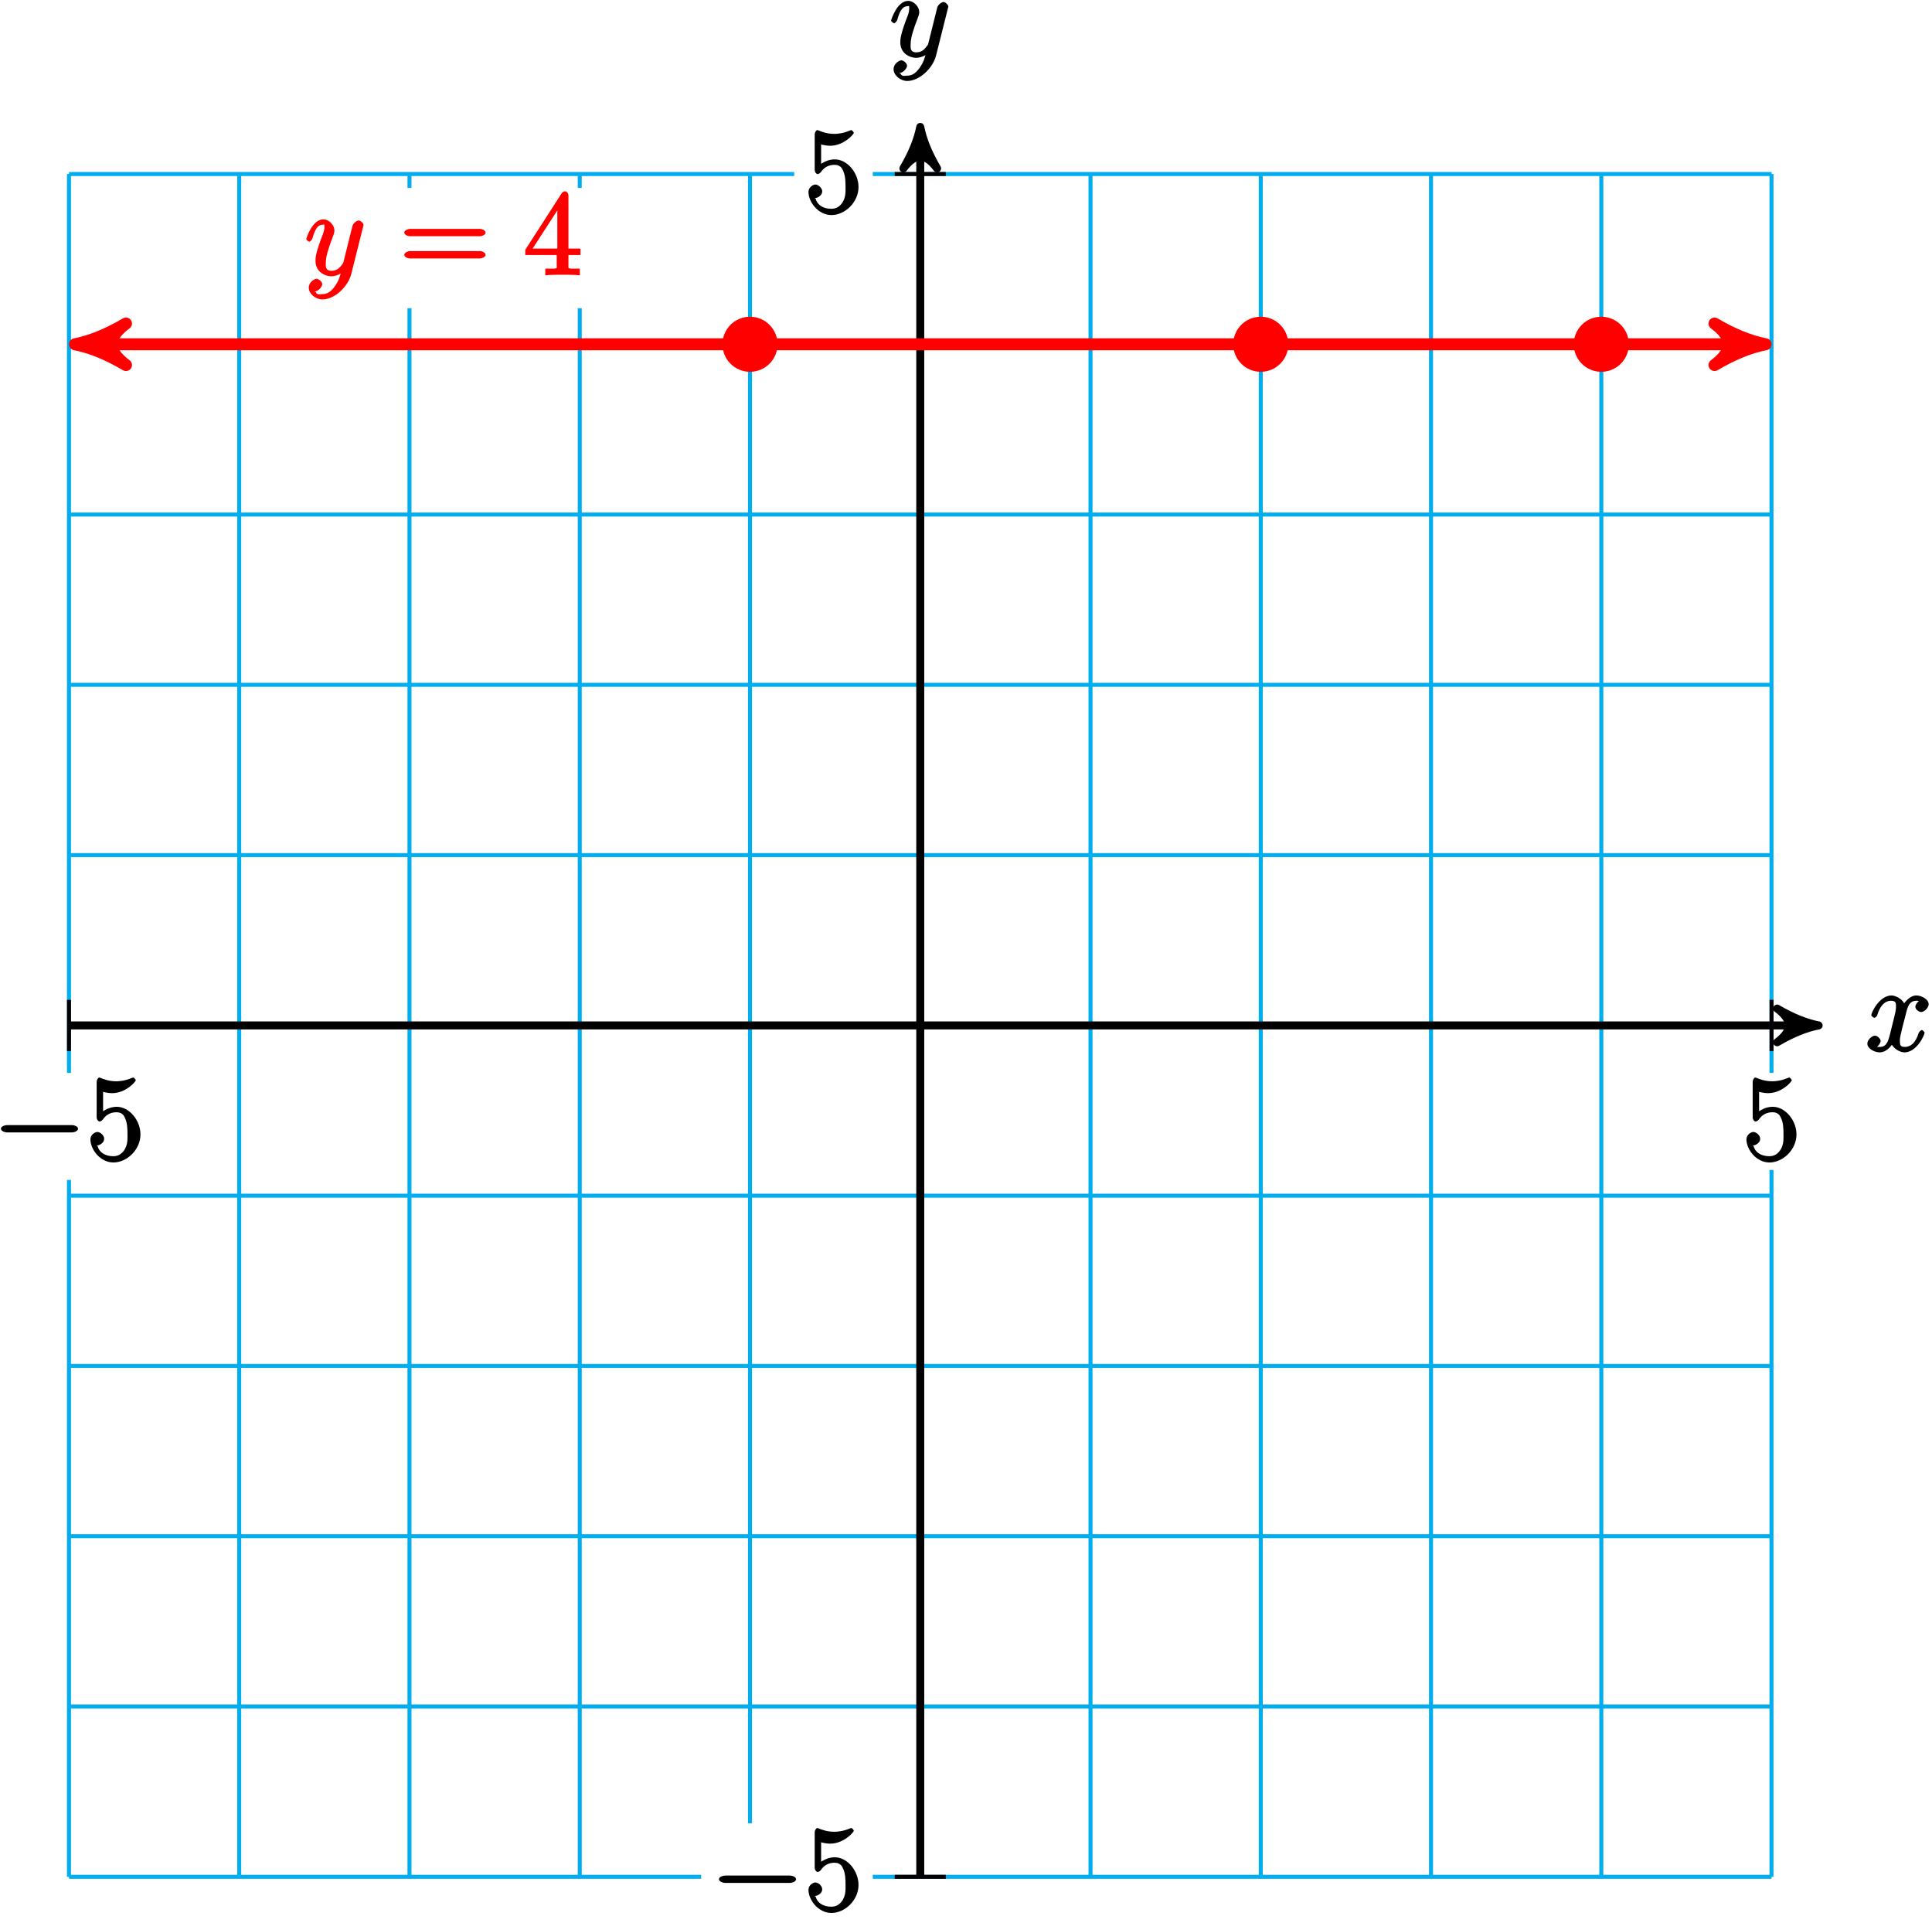
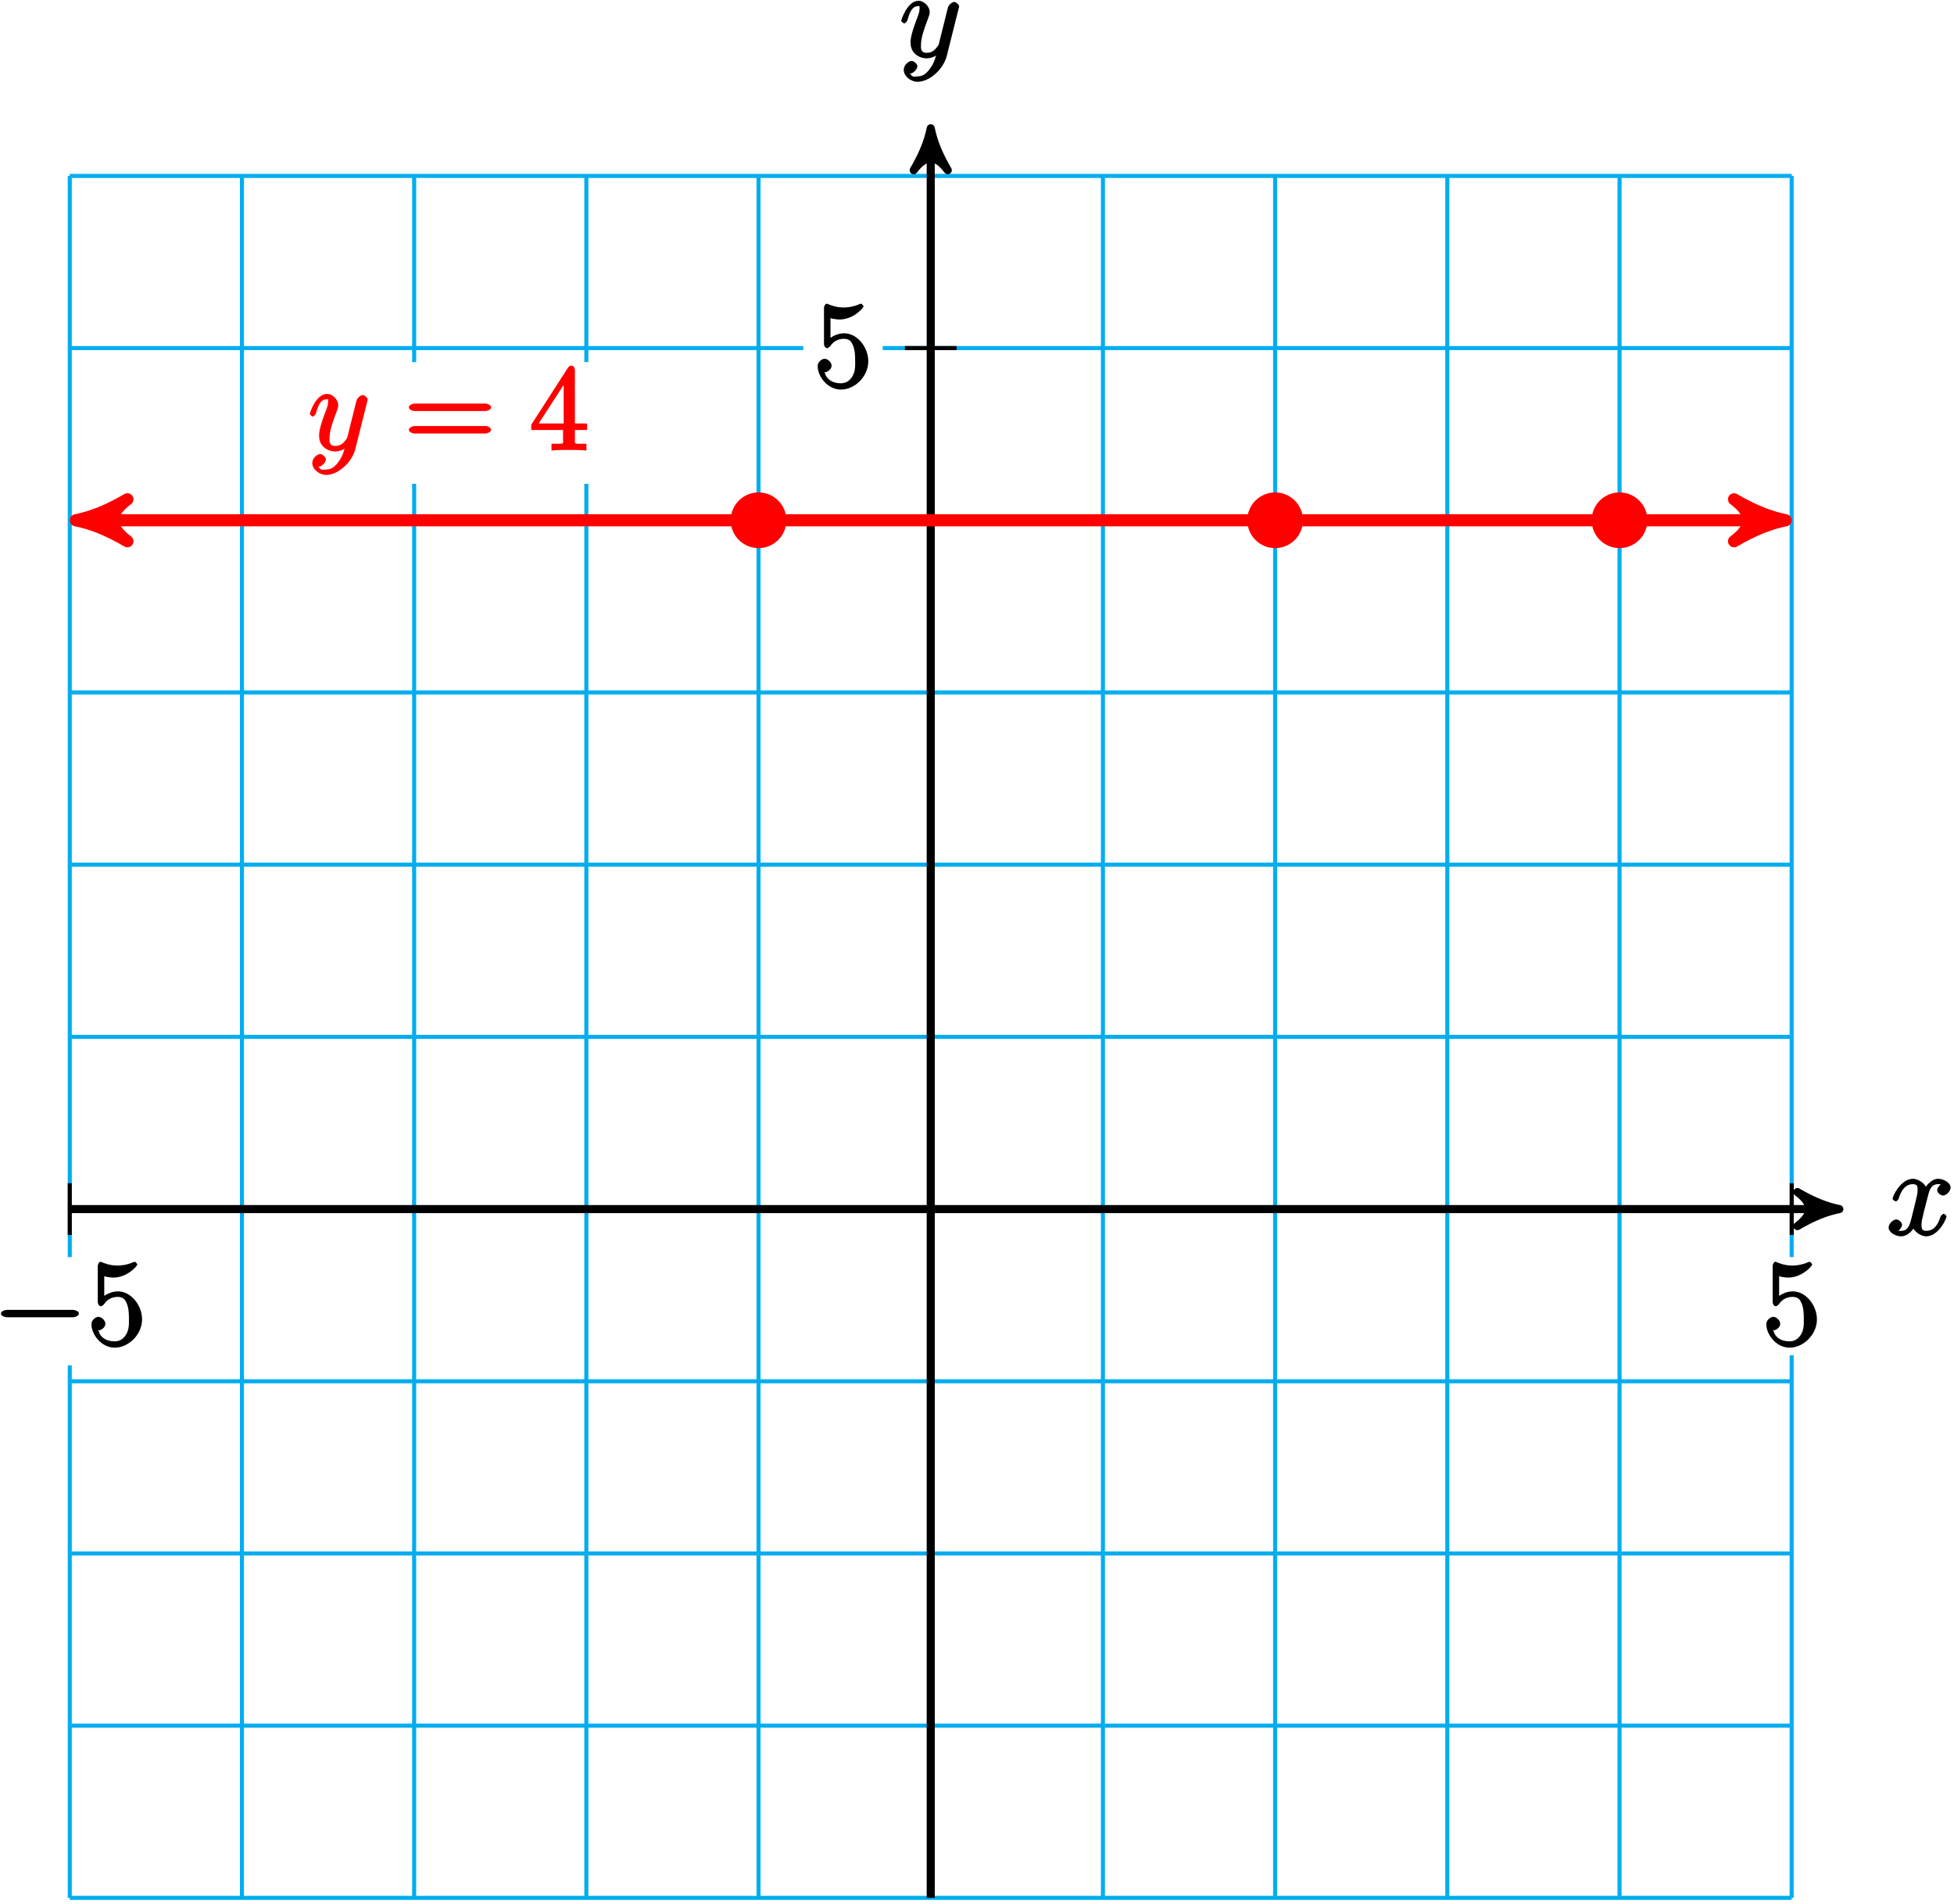
- <svg xmlns="http://www.w3.org/2000/svg" xmlns:xlink="http://www.w3.org/1999/xlink" width="193pt" height="192pt" viewBox="0 0 193 192" version="1.1">
+ <svg xmlns="http://www.w3.org/2000/svg" xmlns:xlink="http://www.w3.org/1999/xlink" width="193pt" height="188pt" viewBox="0 0 193 188" version="1.1">
  <defs>
    <g>
      <symbol overflow="visible" id="glyph0-0">
        <path style="stroke:none;" d="" />
      </symbol>
      <symbol overflow="visible" id="glyph0-1">
        <path style="stroke:none;" d="M 5.672 -5.172 C 5.281 -5.109 4.969 -4.656 4.969 -4.438 C 4.969 -4.141 5.359 -3.906 5.531 -3.906 C 5.891 -3.906 6.297 -4.359 6.297 -4.688 C 6.297 -5.188 5.562 -5.562 5.062 -5.562 C 4.344 -5.562 3.766 -4.703 3.656 -4.469 L 3.984 -4.469 C 3.703 -5.359 2.812 -5.562 2.594 -5.562 C 1.375 -5.562 0.562 -3.844 0.562 -3.578 C 0.562 -3.531 0.781 -3.328 0.859 -3.328 C 0.953 -3.328 1.094 -3.438 1.156 -3.578 C 1.562 -4.922 2.219 -5.031 2.562 -5.031 C 3.094 -5.031 3.031 -4.672 3.031 -4.391 C 3.031 -4.125 2.969 -3.844 2.828 -3.281 L 2.422 -1.641 C 2.234 -0.922 2.062 -0.422 1.422 -0.422 C 1.359 -0.422 1.172 -0.375 0.922 -0.531 L 0.812 -0.281 C 1.25 -0.359 1.5 -0.859 1.5 -1 C 1.5 -1.25 1.156 -1.547 0.938 -1.547 C 0.641 -1.547 0.172 -1.141 0.172 -0.75 C 0.172 -0.25 0.891 0.125 1.406 0.125 C 1.984 0.125 2.5 -0.375 2.75 -0.859 L 2.469 -0.969 C 2.672 -0.266 3.438 0.125 3.875 0.125 C 5.094 0.125 5.891 -1.594 5.891 -1.859 C 5.891 -1.906 5.688 -2.109 5.625 -2.109 C 5.516 -2.109 5.328 -1.906 5.297 -1.812 C 4.969 -0.75 4.453 -0.422 3.906 -0.422 C 3.484 -0.422 3.422 -0.578 3.422 -1.062 C 3.422 -1.328 3.469 -1.516 3.656 -2.312 L 4.078 -3.938 C 4.25 -4.656 4.5 -5.031 5.062 -5.031 C 5.078 -5.031 5.297 -5.062 5.547 -4.906 Z M 5.672 -5.172 " />
      </symbol>
      <symbol overflow="visible" id="glyph0-2">
        <path style="stroke:none;" d="M 3.031 1.094 C 2.703 1.547 2.359 1.906 1.766 1.906 C 1.625 1.906 1.203 2.031 1.109 1.703 C 0.906 1.641 0.969 1.641 0.984 1.641 C 1.344 1.641 1.75 1.188 1.75 0.906 C 1.75 0.641 1.359 0.375 1.188 0.375 C 0.984 0.375 0.406 0.688 0.406 1.266 C 0.406 1.875 1.094 2.438 1.766 2.438 C 2.969 2.438 4.328 1.188 4.656 -0.125 L 5.828 -4.797 C 5.844 -4.859 5.875 -4.922 5.875 -5 C 5.875 -5.172 5.562 -5.453 5.391 -5.453 C 5.281 -5.453 4.859 -5.25 4.766 -4.891 L 3.891 -1.375 C 3.828 -1.156 3.875 -1.25 3.781 -1.109 C 3.531 -0.781 3.266 -0.422 2.688 -0.422 C 2.016 -0.422 2.109 -0.922 2.109 -1.25 C 2.109 -1.922 2.438 -2.844 2.766 -3.703 C 2.891 -4.047 2.969 -4.219 2.969 -4.453 C 2.969 -4.953 2.453 -5.562 1.859 -5.562 C 0.766 -5.562 0.156 -3.688 0.156 -3.578 C 0.156 -3.531 0.375 -3.328 0.453 -3.328 C 0.562 -3.328 0.734 -3.531 0.781 -3.688 C 1.062 -4.703 1.359 -5.031 1.828 -5.031 C 1.938 -5.031 1.969 -5.172 1.969 -4.781 C 1.969 -4.469 1.844 -4.125 1.656 -3.672 C 1.078 -2.109 1.078 -1.703 1.078 -1.422 C 1.078 -0.281 2.062 0.125 2.656 0.125 C 3 0.125 3.531 -0.031 3.844 -0.344 L 3.688 -0.516 C 3.516 0.141 3.438 0.5 3.031 1.094 Z M 3.031 1.094 " />
      </symbol>
      <symbol overflow="visible" id="glyph1-0">
        <path style="stroke:none;" d="" />
      </symbol>
      <symbol overflow="visible" id="glyph1-1">
        <path style="stroke:none;" d="M 7.875 -2.75 C 8.078 -2.75 8.484 -2.875 8.484 -3.125 C 8.484 -3.359 8.078 -3.484 7.875 -3.484 L 1.406 -3.484 C 1.203 -3.484 0.781 -3.359 0.781 -3.125 C 0.781 -2.875 1.203 -2.75 1.406 -2.75 Z M 7.875 -2.75 " />
      </symbol>
      <symbol overflow="visible" id="glyph2-0">
        <path style="stroke:none;" d="" />
      </symbol>
      <symbol overflow="visible" id="glyph2-1">
        <path style="stroke:none;" d="M 1.531 -6.844 C 2.047 -6.688 2.469 -6.672 2.594 -6.672 C 3.938 -6.672 4.953 -7.812 4.953 -7.969 C 4.953 -8.016 4.781 -8.234 4.703 -8.234 C 4.688 -8.234 4.656 -8.234 4.547 -8.188 C 3.891 -7.906 3.312 -7.859 3 -7.859 C 2.219 -7.859 1.656 -8.109 1.422 -8.203 C 1.344 -8.234 1.312 -8.234 1.297 -8.234 C 1.203 -8.234 1.047 -8.016 1.047 -7.812 L 1.047 -4.266 C 1.047 -4.047 1.203 -3.844 1.344 -3.844 C 1.406 -3.844 1.531 -3.891 1.656 -4.031 C 1.984 -4.516 2.438 -4.766 3.031 -4.766 C 3.672 -4.766 3.812 -4.328 3.906 -4.125 C 4.109 -3.656 4.125 -3.078 4.125 -2.625 C 4.125 -2.156 4.172 -1.594 3.844 -1.047 C 3.578 -0.625 3.234 -0.375 2.703 -0.375 C 1.906 -0.375 1.297 -0.75 1.141 -1.391 C 0.984 -1.453 1.047 -1.453 1.109 -1.453 C 1.312 -1.453 1.797 -1.703 1.797 -2.109 C 1.797 -2.453 1.406 -2.797 1.109 -2.797 C 0.891 -2.797 0.422 -2.531 0.422 -2.062 C 0.422 -1.047 1.406 0.25 2.719 0.25 C 4.078 0.25 5.422 -1.031 5.422 -2.547 C 5.422 -3.969 4.297 -5.312 3.047 -5.312 C 2.359 -5.312 1.719 -4.953 1.406 -4.625 L 1.688 -4.516 L 1.688 -6.797 Z M 1.531 -6.844 " />
      </symbol>
      <symbol overflow="visible" id="glyph2-2">
        <path style="stroke:none;" d="M 8.062 -3.875 C 8.234 -3.875 8.609 -4.016 8.609 -4.234 C 8.609 -4.453 8.25 -4.609 8.062 -4.609 L 1.031 -4.609 C 0.859 -4.609 0.484 -4.453 0.484 -4.25 C 0.484 -4.016 0.844 -3.875 1.031 -3.875 Z M 8.062 -1.656 C 8.234 -1.656 8.609 -1.797 8.609 -2.016 C 8.609 -2.234 8.25 -2.391 8.062 -2.391 L 1.031 -2.391 C 0.859 -2.391 0.484 -2.234 0.484 -2.016 C 0.484 -1.797 0.844 -1.656 1.031 -1.656 Z M 8.062 -1.656 " />
      </symbol>
      <symbol overflow="visible" id="glyph2-3">
        <path style="stroke:none;" d="M 4.469 -7.922 C 4.469 -8.156 4.312 -8.359 4.141 -8.359 C 4.047 -8.359 3.891 -8.312 3.797 -8.172 L 0.156 -2.516 L 0.156 -2 L 3.297 -2 L 3.297 -1.047 C 3.297 -0.609 3.438 -0.641 2.562 -0.641 L 2.156 -0.641 L 2.156 0.031 C 2.609 -0.031 3.547 -0.031 3.891 -0.031 C 4.219 -0.031 5.172 -0.031 5.609 0.031 L 5.609 -0.641 L 5.219 -0.641 C 4.344 -0.641 4.469 -0.609 4.469 -1.047 L 4.469 -2 L 5.672 -2 L 5.672 -2.641 L 4.469 -2.641 Z M 3.359 -7 L 3.359 -2.641 L 0.891 -2.641 L 3.641 -6.891 Z M 3.359 -7 " />
      </symbol>
    </g>
  </defs>
  <g id="surface1">
-     <path style="fill:none;stroke-width:0.399;stroke-linecap:butt;stroke-linejoin:miter;stroke:rgb(0%,67.839%,93.729%);stroke-opacity:1;stroke-miterlimit:10;" d="M -85.039 -85.041 L 85.043 -85.041 M -85.039 -68.033 L 85.043 -68.033 M -85.039 -51.025 L 85.043 -51.025 M -85.039 -34.017 L 85.043 -34.017 M -85.039 -17.01 L 85.043 -17.01 M -85.039 -0.002 L 85.043 -0.002 M -85.039 17.01 L 85.043 17.01 M -85.039 34.018 L 85.043 34.018 M -85.039 51.025 L 85.043 51.025 M -85.039 68.033 L 85.043 68.033 M -85.039 85.037 L 85.043 85.037 M -85.039 -85.041 L -85.039 85.041 M -68.032 -85.041 L -68.032 85.041 M -51.024 -85.041 L -51.024 85.041 M -34.016 -85.041 L -34.016 85.041 M -17.008 -85.041 L -17.008 85.041 M -0 -85.041 L -0 85.041 M 17.008 -85.041 L 17.008 85.041 M 34.015 -85.041 L 34.015 85.041 M 51.023 -85.041 L 51.023 85.041 M 68.035 -85.041 L 68.035 85.041 M 85.035 -85.041 L 85.035 85.041 " transform="matrix(1,0,0,-1,91.93,102.42)" />
-     <path style="fill:none;stroke-width:0.797;stroke-linecap:butt;stroke-linejoin:miter;stroke:rgb(0%,0%,0%);stroke-opacity:1;stroke-miterlimit:10;" d="M -85.039 -0.002 L 88.711 -0.002 " transform="matrix(1,0,0,-1,91.93,102.42)" />
-     <path style="fill-rule:nonzero;fill:rgb(0%,0%,0%);fill-opacity:1;stroke-width:0.797;stroke-linecap:butt;stroke-linejoin:round;stroke:rgb(0%,0%,0%);stroke-opacity:1;stroke-miterlimit:10;" d="M 1.037 -0.002 C -0.26 0.26 -1.553 0.775 -3.108 1.682 C -1.553 0.518 -1.553 -0.517 -3.108 -1.685 C -1.553 -0.775 -0.26 -0.26 1.037 -0.002 Z M 1.037 -0.002 " transform="matrix(1,0,0,-1,180.6392,102.42)" />
+     <path style="fill:none;stroke-width:0.399;stroke-linecap:butt;stroke-linejoin:miter;stroke:rgb(0%,67.839%,93.729%);stroke-opacity:1;stroke-miterlimit:10;" d="M -85.039 -68.033 L 85.043 -68.033 M -85.039 -51.025 L 85.043 -51.025 M -85.039 -34.017 L 85.043 -34.017 M -85.039 -17.01 L 85.043 -17.01 M -85.039 -0.002 L 85.043 -0.002 M -85.039 17.01 L 85.043 17.01 M -85.039 34.018 L 85.043 34.018 M -85.039 51.025 L 85.043 51.025 M -85.039 68.033 L 85.043 68.033 M -85.039 85.041 L 85.043 85.041 M -85.039 102.045 L 85.043 102.045 M -85.039 -68.033 L -85.039 102.049 M -68.032 -68.033 L -68.032 102.049 M -51.024 -68.033 L -51.024 102.049 M -34.016 -68.033 L -34.016 102.049 M -17.008 -68.033 L -17.008 102.049 M -0 -68.033 L -0 102.049 M 17.008 -68.033 L 17.008 102.049 M 34.015 -68.033 L 34.015 102.049 M 51.023 -68.033 L 51.023 102.049 M 68.035 -68.033 L 68.035 102.049 M 85.035 -68.033 L 85.035 102.049 " transform="matrix(1,0,0,-1,91.93,119.42)" />
+     <path style="fill:none;stroke-width:0.797;stroke-linecap:butt;stroke-linejoin:miter;stroke:rgb(0%,0%,0%);stroke-opacity:1;stroke-miterlimit:10;" d="M -85.039 -0.002 L 88.711 -0.002 " transform="matrix(1,0,0,-1,91.93,119.42)" />
+     <path style="fill-rule:nonzero;fill:rgb(0%,0%,0%);fill-opacity:1;stroke-width:0.797;stroke-linecap:butt;stroke-linejoin:round;stroke:rgb(0%,0%,0%);stroke-opacity:1;stroke-miterlimit:10;" d="M 1.037 -0.002 C -0.26 0.26 -1.553 0.775 -3.108 1.682 C -1.553 0.518 -1.553 -0.517 -3.108 -1.685 C -1.553 -0.775 -0.26 -0.26 1.037 -0.002 Z M 1.037 -0.002 " transform="matrix(1,0,0,-1,180.6392,119.42)" />
    <g style="fill:rgb(0%,0%,0%);fill-opacity:1;">
-       <use xlink:href="#glyph0-1" x="186.37" y="104.99" />
+       <use xlink:href="#glyph0-1" x="186.37" y="121.99" />
    </g>
-     <path style="fill:none;stroke-width:0.797;stroke-linecap:butt;stroke-linejoin:miter;stroke:rgb(0%,0%,0%);stroke-opacity:1;stroke-miterlimit:10;" d="M -0 -85.041 L -0 88.709 " transform="matrix(1,0,0,-1,91.93,102.42)" />
-     <path style="fill-rule:nonzero;fill:rgb(0%,0%,0%);fill-opacity:1;stroke-width:0.797;stroke-linecap:butt;stroke-linejoin:round;stroke:rgb(0%,0%,0%);stroke-opacity:1;stroke-miterlimit:10;" d="M 1.035 0 C -0.258 0.258 -1.555 0.778 -3.11 1.684 C -1.555 0.52 -1.555 -0.519 -3.11 -1.683 C -1.555 -0.777 -0.258 -0.258 1.035 0 Z M 1.035 0 " transform="matrix(0,-1,-1,0,91.93,13.7108)" />
+     <path style="fill:none;stroke-width:0.797;stroke-linecap:butt;stroke-linejoin:miter;stroke:rgb(0%,0%,0%);stroke-opacity:1;stroke-miterlimit:10;" d="M -0 -68.033 L -0 105.717 " transform="matrix(1,0,0,-1,91.93,119.42)" />
+     <path style="fill-rule:nonzero;fill:rgb(0%,0%,0%);fill-opacity:1;stroke-width:0.797;stroke-linecap:butt;stroke-linejoin:round;stroke:rgb(0%,0%,0%);stroke-opacity:1;stroke-miterlimit:10;" d="M 1.035 0 C -0.258 0.258 -1.555 0.778 -3.11 1.684 C -1.555 0.52 -1.555 -0.519 -3.11 -1.683 C -1.555 -0.777 -0.258 -0.258 1.035 0 Z M 1.035 0 " transform="matrix(0,-1,-1,0,91.93,13.70255)" />
    <g style="fill:rgb(0%,0%,0%);fill-opacity:1;">
-       <use xlink:href="#glyph0-2" x="88.86" y="5.65" />
+       <use xlink:href="#glyph0-2" x="88.86" y="5.64" />
    </g>
-     <path style="fill:none;stroke-width:0.399;stroke-linecap:butt;stroke-linejoin:miter;stroke:rgb(0%,0%,0%);stroke-opacity:1;stroke-miterlimit:10;" d="M -85.039 2.553 L -85.039 -2.553 " transform="matrix(1,0,0,-1,91.93,102.42)" />
-     <path style=" stroke:none;fill-rule:nonzero;fill:rgb(100%,100%,100%);fill-opacity:1;" d="M -1.684 117.855 L 15.461 117.855 L 15.461 107.164 L -1.684 107.164 Z M -1.684 117.855 " />
+     <path style="fill:none;stroke-width:0.399;stroke-linecap:butt;stroke-linejoin:miter;stroke:rgb(0%,0%,0%);stroke-opacity:1;stroke-miterlimit:10;" d="M -85.039 2.553 L -85.039 -2.553 " transform="matrix(1,0,0,-1,91.93,119.42)" />
+     <path style=" stroke:none;fill-rule:nonzero;fill:rgb(100%,100%,100%);fill-opacity:1;" d="M -1.684 134.855 L 15.461 134.855 L 15.461 124.164 L -1.684 124.164 Z M -1.684 134.855 " />
    <g style="fill:rgb(0%,0%,0%);fill-opacity:1;">
-       <use xlink:href="#glyph1-1" x="-0.69" y="115.86" />
+       <use xlink:href="#glyph1-1" x="-0.69" y="132.86" />
    </g>
    <g style="fill:rgb(0%,0%,0%);fill-opacity:1;">
-       <use xlink:href="#glyph2-1" x="8.61" y="115.86" />
+       <use xlink:href="#glyph2-1" x="8.61" y="132.86" />
    </g>
-     <path style="fill:none;stroke-width:0.399;stroke-linecap:butt;stroke-linejoin:miter;stroke:rgb(0%,0%,0%);stroke-opacity:1;stroke-miterlimit:10;" d="M 2.55 -85.041 L -2.551 -85.041 " transform="matrix(1,0,0,-1,91.93,102.42)" />
-     <path style=" stroke:none;fill-rule:nonzero;fill:rgb(100%,100%,100%);fill-opacity:1;" d="M 70.043 192.809 L 87.188 192.809 L 87.188 182.113 L 70.043 182.113 Z M 70.043 192.809 " />
+     <path style="fill:none;stroke-width:0.399;stroke-linecap:butt;stroke-linejoin:miter;stroke:rgb(0%,0%,0%);stroke-opacity:1;stroke-miterlimit:10;" d="M 85.043 2.553 L 85.043 -2.553 " transform="matrix(1,0,0,-1,91.93,119.42)" />
+     <path style=" stroke:none;fill-rule:nonzero;fill:rgb(100%,100%,100%);fill-opacity:1;" d="M 173.047 133.859 L 180.895 133.859 L 180.895 124.164 L 173.047 124.164 Z M 173.047 133.859 " />
    <g style="fill:rgb(0%,0%,0%);fill-opacity:1;">
-       <use xlink:href="#glyph1-1" x="71.04" y="190.82" />
+       <use xlink:href="#glyph2-1" x="174.04" y="132.86" />
    </g>
+     <path style="fill:none;stroke-width:0.399;stroke-linecap:butt;stroke-linejoin:miter;stroke:rgb(0%,0%,0%);stroke-opacity:1;stroke-miterlimit:10;" d="M 2.55 85.041 L -2.551 85.041 " transform="matrix(1,0,0,-1,91.93,119.42)" />
+     <path style=" stroke:none;fill-rule:nonzero;fill:rgb(100%,100%,100%);fill-opacity:1;" d="M 79.34 39.227 L 87.188 39.227 L 87.188 29.531 L 79.34 29.531 Z M 79.34 39.227 " />
    <g style="fill:rgb(0%,0%,0%);fill-opacity:1;">
-       <use xlink:href="#glyph2-1" x="80.34" y="190.82" />
+       <use xlink:href="#glyph2-1" x="80.34" y="38.23" />
    </g>
-     <path style="fill:none;stroke-width:0.399;stroke-linecap:butt;stroke-linejoin:miter;stroke:rgb(0%,0%,0%);stroke-opacity:1;stroke-miterlimit:10;" d="M 85.043 2.553 L 85.043 -2.553 " transform="matrix(1,0,0,-1,91.93,102.42)" />
-     <path style=" stroke:none;fill-rule:nonzero;fill:rgb(100%,100%,100%);fill-opacity:1;" d="M 173.047 116.859 L 180.895 116.859 L 180.895 107.164 L 173.047 107.164 Z M 173.047 116.859 " />
-     <g style="fill:rgb(0%,0%,0%);fill-opacity:1;">
-       <use xlink:href="#glyph2-1" x="174.04" y="115.86" />
-     </g>
-     <path style="fill:none;stroke-width:0.399;stroke-linecap:butt;stroke-linejoin:miter;stroke:rgb(0%,0%,0%);stroke-opacity:1;stroke-miterlimit:10;" d="M 2.55 85.041 L -2.551 85.041 " transform="matrix(1,0,0,-1,91.93,102.42)" />
-     <path style=" stroke:none;fill-rule:nonzero;fill:rgb(100%,100%,100%);fill-opacity:1;" d="M 79.34 22.227 L 87.188 22.227 L 87.188 12.531 L 79.34 12.531 Z M 79.34 22.227 " />
-     <g style="fill:rgb(0%,0%,0%);fill-opacity:1;">
-       <use xlink:href="#glyph2-1" x="80.34" y="21.23" />
-     </g>
-     <path style="fill-rule:nonzero;fill:rgb(100%,0%,0%);fill-opacity:1;stroke-width:0.399;stroke-linecap:butt;stroke-linejoin:miter;stroke:rgb(100%,0%,0%);stroke-opacity:1;stroke-miterlimit:10;" d="M -14.457 68.033 C -14.457 69.443 -15.598 70.584 -17.008 70.584 C -18.418 70.584 -19.559 69.443 -19.559 68.033 C -19.559 66.623 -18.418 65.483 -17.008 65.483 C -15.598 65.483 -14.457 66.623 -14.457 68.033 Z M -14.457 68.033 " transform="matrix(1,0,0,-1,91.93,102.42)" />
-     <path style="fill-rule:nonzero;fill:rgb(100%,0%,0%);fill-opacity:1;stroke-width:0.399;stroke-linecap:butt;stroke-linejoin:miter;stroke:rgb(100%,0%,0%);stroke-opacity:1;stroke-miterlimit:10;" d="M 36.566 68.033 C 36.566 69.443 35.425 70.584 34.015 70.584 C 32.609 70.584 31.465 69.443 31.465 68.033 C 31.465 66.623 32.609 65.483 34.015 65.483 C 35.425 65.483 36.566 66.623 36.566 68.033 Z M 36.566 68.033 " transform="matrix(1,0,0,-1,91.93,102.42)" />
-     <path style="fill-rule:nonzero;fill:rgb(100%,0%,0%);fill-opacity:1;stroke-width:0.399;stroke-linecap:butt;stroke-linejoin:miter;stroke:rgb(100%,0%,0%);stroke-opacity:1;stroke-miterlimit:10;" d="M 70.586 68.033 C 70.586 69.443 69.441 70.584 68.035 70.584 C 66.625 70.584 65.48 69.443 65.48 68.033 C 65.48 66.623 66.625 65.483 68.035 65.483 C 69.441 65.483 70.586 66.623 70.586 68.033 Z M 70.586 68.033 " transform="matrix(1,0,0,-1,91.93,102.42)" />
-     <path style="fill:none;stroke-width:1.196;stroke-linecap:butt;stroke-linejoin:miter;stroke:rgb(100%,0%,0%);stroke-opacity:1;stroke-miterlimit:10;" d="M -83.168 68.033 L 83.168 68.033 " transform="matrix(1,0,0,-1,91.93,102.42)" />
-     <path style="fill-rule:nonzero;fill:rgb(100%,0%,0%);fill-opacity:1;stroke-width:1.196;stroke-linecap:butt;stroke-linejoin:round;stroke:rgb(100%,0%,0%);stroke-opacity:1;stroke-miterlimit:10;" d="M 1.273 -0 C -0.32 0.32 -1.914 0.957 -3.824 2.074 C -1.914 0.636 -1.914 -0.637 -3.824 -2.071 C -1.914 -0.957 -0.32 -0.321 1.273 -0 Z M 1.273 -0 " transform="matrix(-1,0,0,1,8.76171,34.38698)" />
-     <path style="fill-rule:nonzero;fill:rgb(100%,0%,0%);fill-opacity:1;stroke-width:1.196;stroke-linecap:butt;stroke-linejoin:round;stroke:rgb(100%,0%,0%);stroke-opacity:1;stroke-miterlimit:10;" d="M 1.277 0 C -0.317 0.321 -1.915 0.957 -3.825 2.071 C -1.915 0.637 -1.915 -0.636 -3.825 -2.074 C -1.915 -0.957 -0.317 -0.32 1.277 0 Z M 1.277 0 " transform="matrix(1,0,0,-1,175.0983,34.38698)" />
-     <path style=" stroke:none;fill-rule:nonzero;fill:rgb(100%,100%,100%);fill-opacity:1;" d="M 29.441 30.785 L 59.172 30.785 L 59.172 18.766 L 29.441 18.766 Z M 29.441 30.785 " />
+     <path style="fill-rule:nonzero;fill:rgb(100%,0%,0%);fill-opacity:1;stroke-width:0.399;stroke-linecap:butt;stroke-linejoin:miter;stroke:rgb(100%,0%,0%);stroke-opacity:1;stroke-miterlimit:10;" d="M -14.457 68.033 C -14.457 69.443 -15.598 70.584 -17.008 70.584 C -18.418 70.584 -19.559 69.443 -19.559 68.033 C -19.559 66.623 -18.418 65.483 -17.008 65.483 C -15.598 65.483 -14.457 66.623 -14.457 68.033 Z M -14.457 68.033 " transform="matrix(1,0,0,-1,91.93,119.42)" />
+     <path style="fill-rule:nonzero;fill:rgb(100%,0%,0%);fill-opacity:1;stroke-width:0.399;stroke-linecap:butt;stroke-linejoin:miter;stroke:rgb(100%,0%,0%);stroke-opacity:1;stroke-miterlimit:10;" d="M 36.566 68.033 C 36.566 69.443 35.425 70.584 34.015 70.584 C 32.609 70.584 31.465 69.443 31.465 68.033 C 31.465 66.623 32.609 65.483 34.015 65.483 C 35.425 65.483 36.566 66.623 36.566 68.033 Z M 36.566 68.033 " transform="matrix(1,0,0,-1,91.93,119.42)" />
+     <path style="fill-rule:nonzero;fill:rgb(100%,0%,0%);fill-opacity:1;stroke-width:0.399;stroke-linecap:butt;stroke-linejoin:miter;stroke:rgb(100%,0%,0%);stroke-opacity:1;stroke-miterlimit:10;" d="M 70.586 68.033 C 70.586 69.443 69.441 70.584 68.035 70.584 C 66.625 70.584 65.48 69.443 65.48 68.033 C 65.48 66.623 66.625 65.483 68.035 65.483 C 69.441 65.483 70.586 66.623 70.586 68.033 Z M 70.586 68.033 " transform="matrix(1,0,0,-1,91.93,119.42)" />
+     <path style="fill:none;stroke-width:1.196;stroke-linecap:butt;stroke-linejoin:miter;stroke:rgb(100%,0%,0%);stroke-opacity:1;stroke-miterlimit:10;" d="M -83.168 68.033 L 83.168 68.033 " transform="matrix(1,0,0,-1,91.93,119.42)" />
+     <path style="fill-rule:nonzero;fill:rgb(100%,0%,0%);fill-opacity:1;stroke-width:1.196;stroke-linecap:butt;stroke-linejoin:round;stroke:rgb(100%,0%,0%);stroke-opacity:1;stroke-miterlimit:10;" d="M 1.273 -0 C -0.32 0.32 -1.914 0.957 -3.824 2.074 C -1.914 0.636 -1.914 -0.637 -3.824 -2.071 C -1.914 -0.957 -0.32 -0.321 1.273 -0 Z M 1.273 -0 " transform="matrix(-1,0,0,1,8.76171,51.38698)" />
+     <path style="fill-rule:nonzero;fill:rgb(100%,0%,0%);fill-opacity:1;stroke-width:1.196;stroke-linecap:butt;stroke-linejoin:round;stroke:rgb(100%,0%,0%);stroke-opacity:1;stroke-miterlimit:10;" d="M 1.277 0 C -0.317 0.321 -1.915 0.957 -3.825 2.071 C -1.915 0.637 -1.915 -0.636 -3.825 -2.074 C -1.915 -0.957 -0.317 -0.32 1.277 0 Z M 1.277 0 " transform="matrix(1,0,0,-1,175.0983,51.38698)" />
+     <path style=" stroke:none;fill-rule:nonzero;fill:rgb(100%,100%,100%);fill-opacity:1;" d="M 29.441 47.785 L 59.172 47.785 L 59.172 35.766 L 29.441 35.766 Z M 29.441 47.785 " />
    <g style="fill:rgb(100%,0%,0%);fill-opacity:1;">
-       <use xlink:href="#glyph0-2" x="30.44" y="27.47" />
+       <use xlink:href="#glyph0-2" x="30.44" y="44.47" />
    </g>
    <g style="fill:rgb(100%,0%,0%);fill-opacity:1;">
-       <use xlink:href="#glyph2-2" x="39.9" y="27.47" />
+       <use xlink:href="#glyph2-2" x="39.9" y="44.47" />
    </g>
    <g style="fill:rgb(100%,0%,0%);fill-opacity:1;">
-       <use xlink:href="#glyph2-3" x="52.316" y="27.47" />
+       <use xlink:href="#glyph2-3" x="52.316" y="44.47" />
    </g>
  </g>
</svg>
